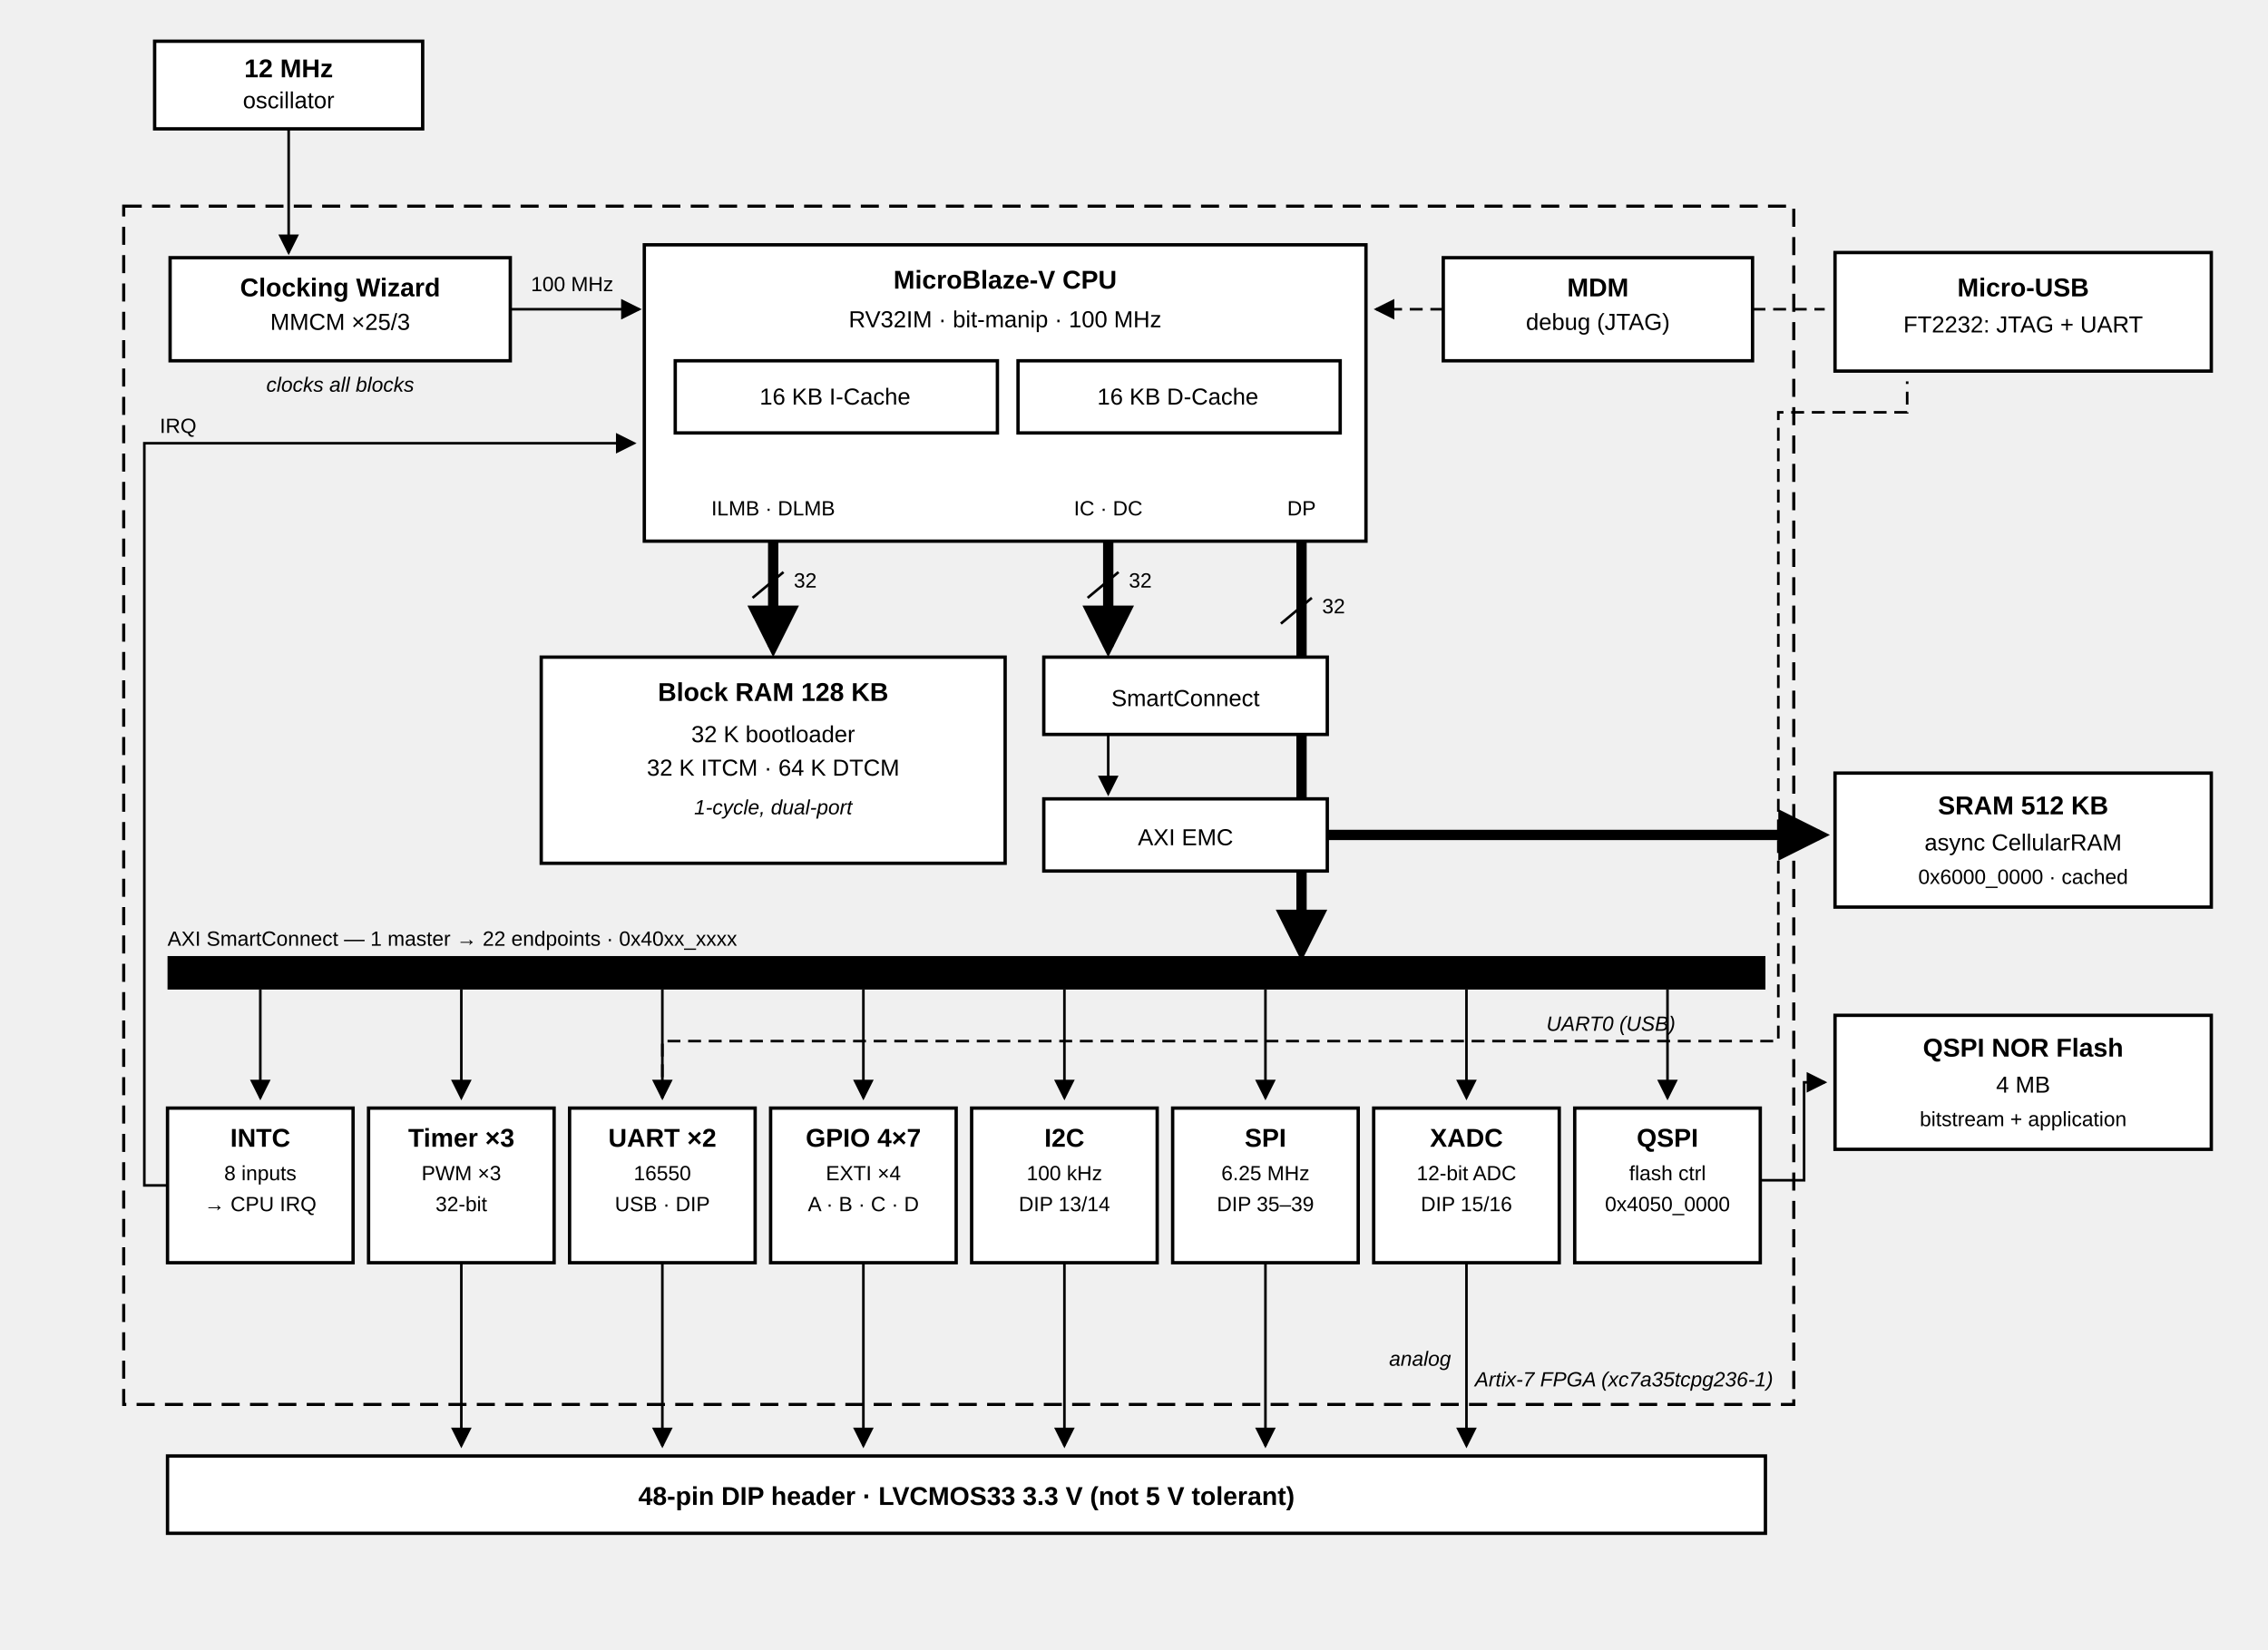
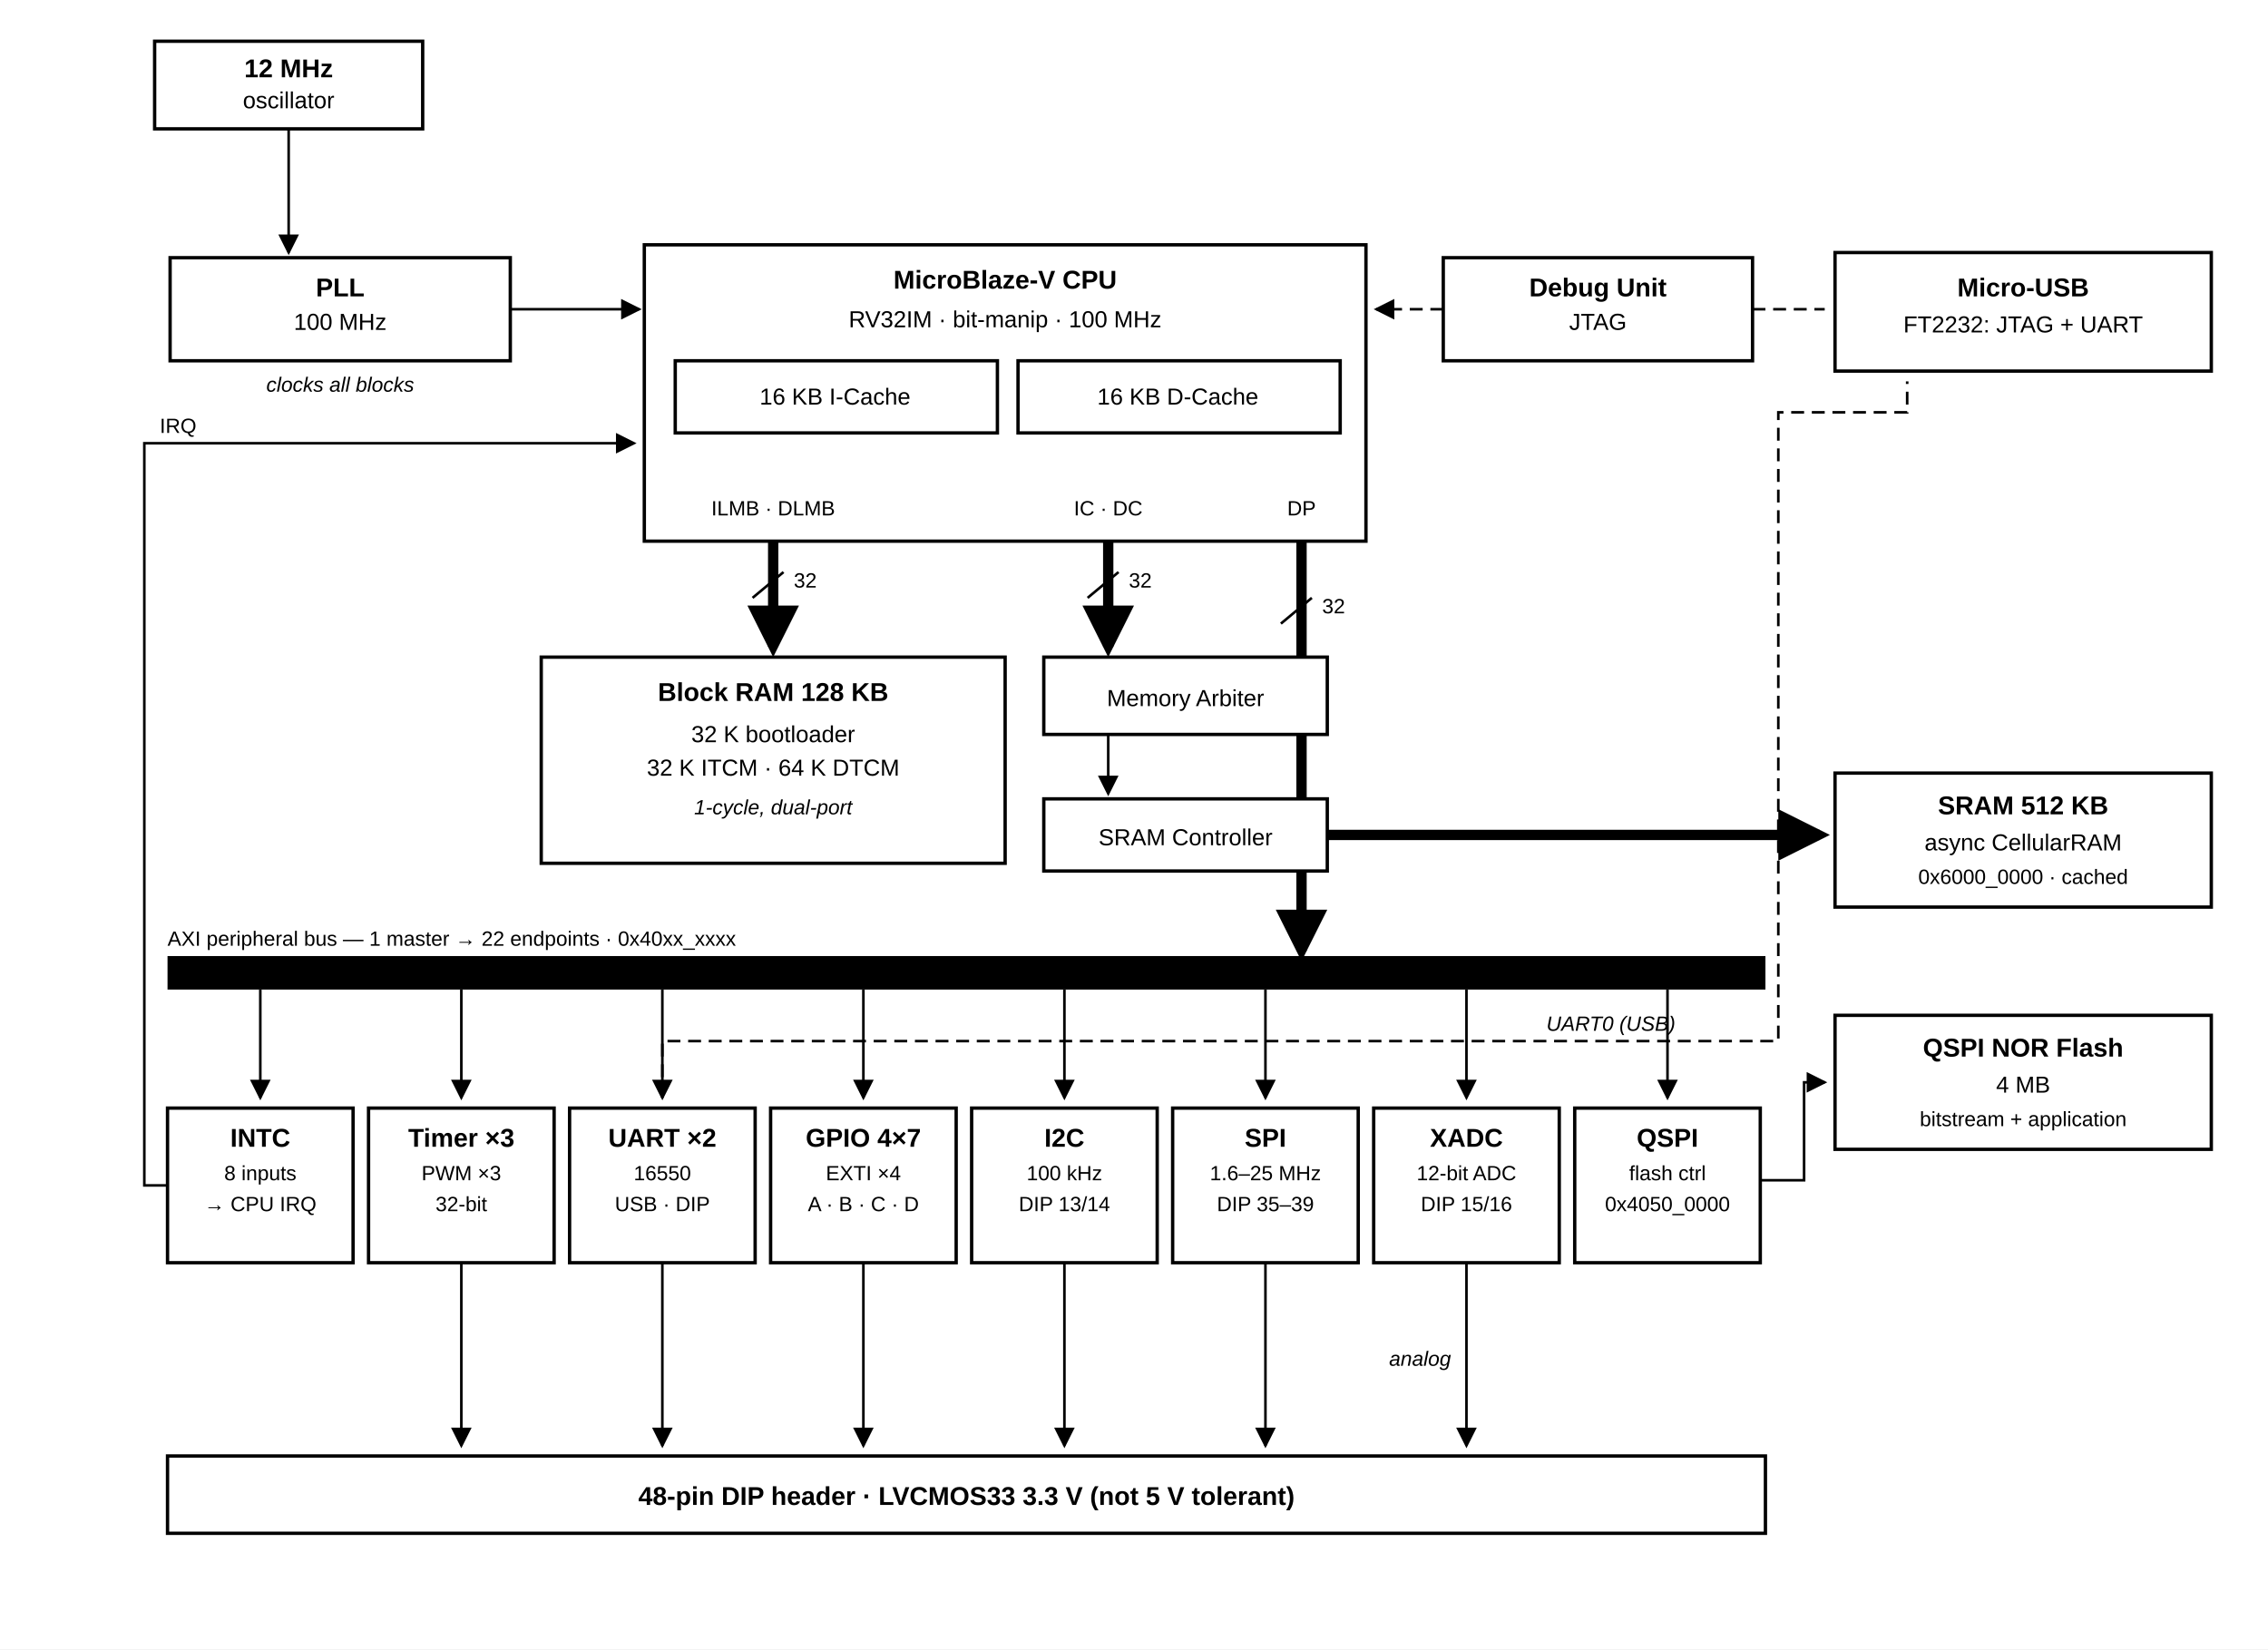
<svg xmlns="http://www.w3.org/2000/svg" viewBox="0 0 880 640" font-family="Liberation Sans, Helvetica, Arial, sans-serif" fill="black">
+   <rect x="0" y="0" width="880" height="640" fill="white" />
  <defs>
    <marker id="arr" markerWidth="8" markerHeight="8" refX="7" refY="4" orient="auto">
      <path d="M0,0 L8,4 L0,8 z" />
    </marker>
    <marker id="arrb" markerWidth="5" markerHeight="5" refX="4" refY="2.5" orient="auto">
      <path d="M0,0 L5,2.5 L0,5 z" />
    </marker>
  </defs>
  <style>
    .box  { fill:white; stroke:black; stroke-width:1.3; }
    .bus  { stroke:black; stroke-width:4;   fill:none; marker-end:url(#arrb); }
    .wire { stroke:black; stroke-width:1;   fill:none; marker-end:url(#arr); }
    .dash { stroke:black; stroke-width:1;   fill:none; stroke-dasharray:5 3; }
    .bnd  { stroke:black; stroke-width:1.2; fill:none; stroke-dasharray:7 4; }
    .t    { font-size:9px; }
    .tb   { font-size:10px; font-weight:bold; }
    .ts   { font-size:8px; }
    .ti   { font-size:8px; font-style:italic; }
  </style>
-   <rect class="bnd" x="48" y="80" width="648" height="465" />
-   <text class="ti" x="688" y="538" text-anchor="end">Artix-7 FPGA (xc7a35tcpg236-1)</text>
  <rect class="box" x="60" y="16" width="104" height="34" />
  <text class="tb" x="112" y="30" text-anchor="middle">12 MHz</text>
  <text class="t" x="112" y="42" text-anchor="middle">oscillator</text>
  <line class="wire" x1="112" y1="50" x2="112" y2="98" />
  <rect class="box" x="66" y="100" width="132" height="40" />
-   <text class="tb" x="132" y="115" text-anchor="middle">Clocking Wizard</text>
-   <text class="t" x="132" y="128" text-anchor="middle">MMCM ×25/3</text>
+   <text class="tb" x="132" y="115" text-anchor="middle">PLL</text>
+   <text class="t" x="132" y="128" text-anchor="middle">100 MHz</text>
  <line class="wire" x1="198" y1="120" x2="248" y2="120" />
-   <text class="ts" x="222" y="113" text-anchor="middle">100 MHz</text>
  <text class="ti" x="132" y="152" text-anchor="middle">clocks all blocks</text>
  <rect class="box" x="250" y="95" width="280" height="115" />
  <text class="tb" x="390" y="112" text-anchor="middle" font-size="12">MicroBlaze-V CPU</text>
  <text class="t" x="390" y="127" text-anchor="middle">RV32IM · bit-manip · 100 MHz</text>
  <rect class="box" x="262" y="140" width="125" height="28" />
  <text class="t" x="324" y="157" text-anchor="middle">16 KB I-Cache</text>
  <rect class="box" x="395" y="140" width="125" height="28" />
  <text class="t" x="457" y="157" text-anchor="middle">16 KB D-Cache</text>
  <text class="ts" x="300" y="200" text-anchor="middle">ILMB · DLMB</text>
  <text class="ts" x="430" y="200" text-anchor="middle">IC · DC</text>
  <text class="ts" x="505" y="200" text-anchor="middle">DP</text>
  <rect class="box" x="560" y="100" width="120" height="40" />
-   <text class="tb" x="620" y="115" text-anchor="middle">MDM</text>
-   <text class="t" x="620" y="128" text-anchor="middle">debug (JTAG)</text>
+   <text class="tb" x="620" y="115" text-anchor="middle">Debug Unit</text>
+   <text class="t" x="620" y="128" text-anchor="middle">JTAG</text>
  <line class="dash" x1="560" y1="120" x2="534" y2="120" marker-end="url(#arr)" />
  <line class="dash" x1="680" y1="120" x2="708" y2="120" />
  <rect class="box" x="712" y="98" width="146" height="46" />
  <text class="tb" x="785" y="115" text-anchor="middle">Micro-USB</text>
  <text class="t" x="785" y="129" text-anchor="middle">FT2232: JTAG + UART</text>
  <line class="bus" x1="300" y1="210" x2="300" y2="251" />
  <line x1="292" y1="232" x2="304" y2="222" stroke="black" stroke-width="1" />
  <text class="ts" x="308" y="228">32</text>
  <line class="bus" x1="430" y1="210" x2="430" y2="251" />
  <line x1="422" y1="232" x2="434" y2="222" stroke="black" stroke-width="1" />
  <text class="ts" x="438" y="228">32</text>
  <line class="bus" x1="505" y1="210" x2="505" y2="369" />
  <line x1="497" y1="242" x2="509" y2="232" stroke="black" stroke-width="1" />
  <text class="ts" x="513" y="238">32</text>
  <rect class="box" x="210" y="255" width="180" height="80" />
  <text class="tb" x="300" y="272" text-anchor="middle">Block RAM 128 KB</text>
  <text class="t" x="300" y="288" text-anchor="middle">32 K bootloader</text>
  <text class="t" x="300" y="301" text-anchor="middle">32 K ITCM · 64 K DTCM</text>
  <text class="ti" x="300" y="316" text-anchor="middle">1-cycle, dual-port</text>
  <rect class="box" x="405" y="255" width="110" height="30" />
-   <text class="t" x="460" y="274" text-anchor="middle">SmartConnect</text>
+   <text class="t" x="460" y="274" text-anchor="middle">Memory Arbiter</text>
  <line class="wire" x1="430" y1="285" x2="430" y2="308" />
  <rect class="box" x="405" y="310" width="110" height="28" />
-   <text class="t" x="460" y="328" text-anchor="middle">AXI EMC</text>
+   <text class="t" x="460" y="328" text-anchor="middle">SRAM Controller</text>
  <line class="bus" x1="515" y1="324" x2="706" y2="324" />
  <rect class="box" x="712" y="300" width="146" height="52" />
  <text class="tb" x="785" y="316" text-anchor="middle">SRAM 512 KB</text>
  <text class="t" x="785" y="330" text-anchor="middle">async CellularRAM</text>
  <text class="ts" x="785" y="343" text-anchor="middle">0x6000_0000 · cached</text>
-   <text class="ts" x="65" y="367">AXI SmartConnect — 1 master → 22 endpoints · 0x40xx_xxxx</text>
+   <text class="ts" x="65" y="367">AXI peripheral bus — 1 master → 22 endpoints · 0x40xx_xxxx</text>
  <rect x="65" y="371" width="620" height="13" fill="black" />
  <line class="wire" x1="101" y1="384" x2="101" y2="426" />
  <line class="wire" x1="179" y1="384" x2="179" y2="426" />
  <line class="wire" x1="257" y1="384" x2="257" y2="426" />
  <line class="wire" x1="335" y1="384" x2="335" y2="426" />
  <line class="wire" x1="413" y1="384" x2="413" y2="426" />
  <line class="wire" x1="491" y1="384" x2="491" y2="426" />
  <line class="wire" x1="569" y1="384" x2="569" y2="426" />
  <line class="wire" x1="647" y1="384" x2="647" y2="426" />
  <rect class="box" x="65" y="430" width="72" height="60" />
  <text class="tb" x="101" y="445" text-anchor="middle">INTC</text>
  <text class="ts" x="101" y="458" text-anchor="middle">8 inputs</text>
  <text class="ts" x="101" y="470" text-anchor="middle">→ CPU IRQ</text>
  <rect class="box" x="143" y="430" width="72" height="60" />
  <text class="tb" x="179" y="445" text-anchor="middle">Timer ×3</text>
  <text class="ts" x="179" y="458" text-anchor="middle">PWM ×3</text>
  <text class="ts" x="179" y="470" text-anchor="middle">32-bit</text>
  <rect class="box" x="221" y="430" width="72" height="60" />
  <text class="tb" x="257" y="445" text-anchor="middle">UART ×2</text>
  <text class="ts" x="257" y="458" text-anchor="middle">16550</text>
  <text class="ts" x="257" y="470" text-anchor="middle">USB · DIP</text>
  <rect class="box" x="299" y="430" width="72" height="60" />
  <text class="tb" x="335" y="445" text-anchor="middle">GPIO 4×7</text>
  <text class="ts" x="335" y="458" text-anchor="middle">EXTI ×4</text>
  <text class="ts" x="335" y="470" text-anchor="middle">A · B · C · D</text>
  <rect class="box" x="377" y="430" width="72" height="60" />
  <text class="tb" x="413" y="445" text-anchor="middle">I2C</text>
  <text class="ts" x="413" y="458" text-anchor="middle">100 kHz</text>
  <text class="ts" x="413" y="470" text-anchor="middle">DIP 13/14</text>
  <rect class="box" x="455" y="430" width="72" height="60" />
  <text class="tb" x="491" y="445" text-anchor="middle">SPI</text>
-   <text class="ts" x="491" y="458" text-anchor="middle">6.25 MHz</text>
+   <text class="ts" x="491" y="458" text-anchor="middle">1.6–25 MHz</text>
  <text class="ts" x="491" y="470" text-anchor="middle">DIP 35–39</text>
  <rect class="box" x="533" y="430" width="72" height="60" />
  <text class="tb" x="569" y="445" text-anchor="middle">XADC</text>
  <text class="ts" x="569" y="458" text-anchor="middle">12-bit ADC</text>
  <text class="ts" x="569" y="470" text-anchor="middle">DIP 15/16</text>
  <rect class="box" x="611" y="430" width="72" height="60" />
  <text class="tb" x="647" y="445" text-anchor="middle">QSPI</text>
  <text class="ts" x="647" y="458" text-anchor="middle">flash ctrl</text>
  <text class="ts" x="647" y="470" text-anchor="middle">0x4050_0000</text>
  <polyline class="wire" points="65,460 56,460 56,172 246,172" />
  <text class="ts" x="62" y="168">IRQ</text>
  <polyline class="wire" points="683,458 700,458 700,420 708,420" />
  <rect class="box" x="712" y="394" width="146" height="52" />
  <text class="tb" x="785" y="410" text-anchor="middle">QSPI NOR Flash</text>
  <text class="t" x="785" y="424" text-anchor="middle">4 MB</text>
  <text class="ts" x="785" y="437" text-anchor="middle">bitstream + application</text>
  <polyline class="dash" points="257,426 257,404 690,404 690,160 740,160 740,148" />
  <text class="ti" x="600" y="400">UART0 (USB)</text>
  <line class="wire" x1="179" y1="490" x2="179" y2="561" />
  <line class="wire" x1="257" y1="490" x2="257" y2="561" />
  <line class="wire" x1="335" y1="490" x2="335" y2="561" />
  <line class="wire" x1="413" y1="490" x2="413" y2="561" />
  <line class="wire" x1="491" y1="490" x2="491" y2="561" />
  <line class="wire" x1="569" y1="490" x2="569" y2="561" />
  <text class="ti" x="563" y="530" text-anchor="end">analog</text>
  <rect class="box" x="65" y="565" width="620" height="30" />
  <text class="tb" x="375" y="584" text-anchor="middle">48-pin DIP header · LVCMOS33 3.3 V (not 5 V tolerant)</text>
</svg>
